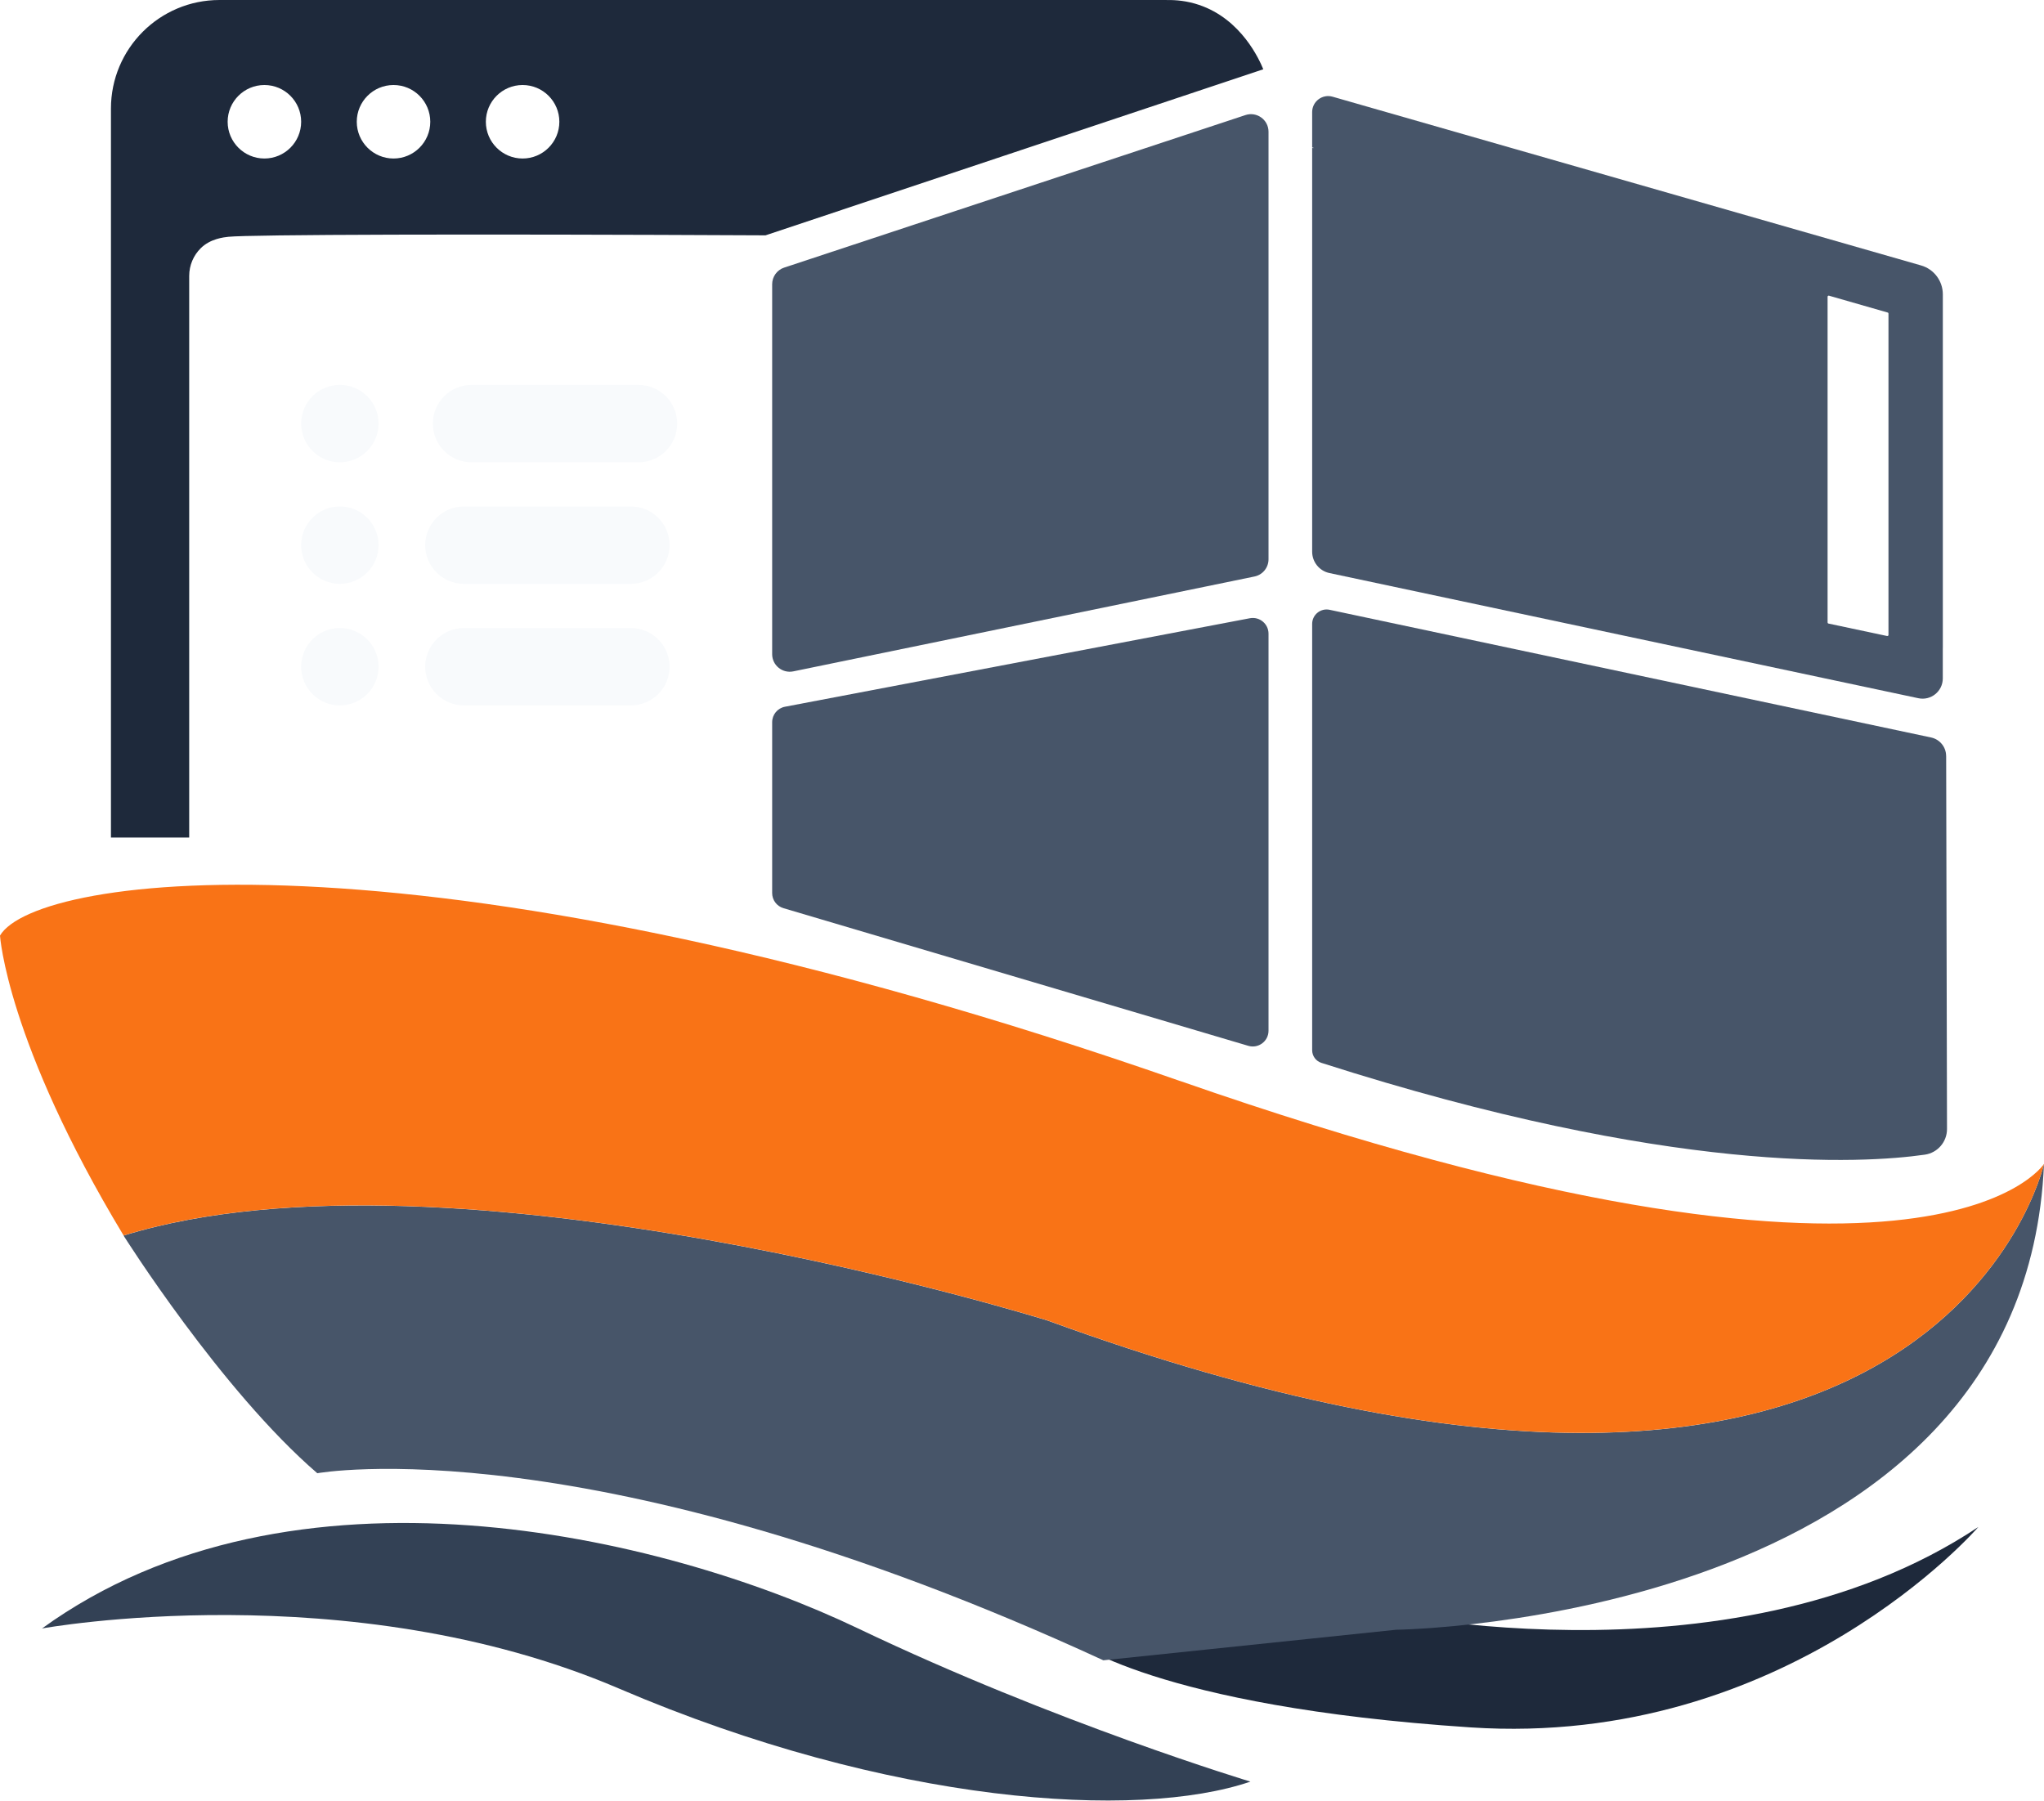
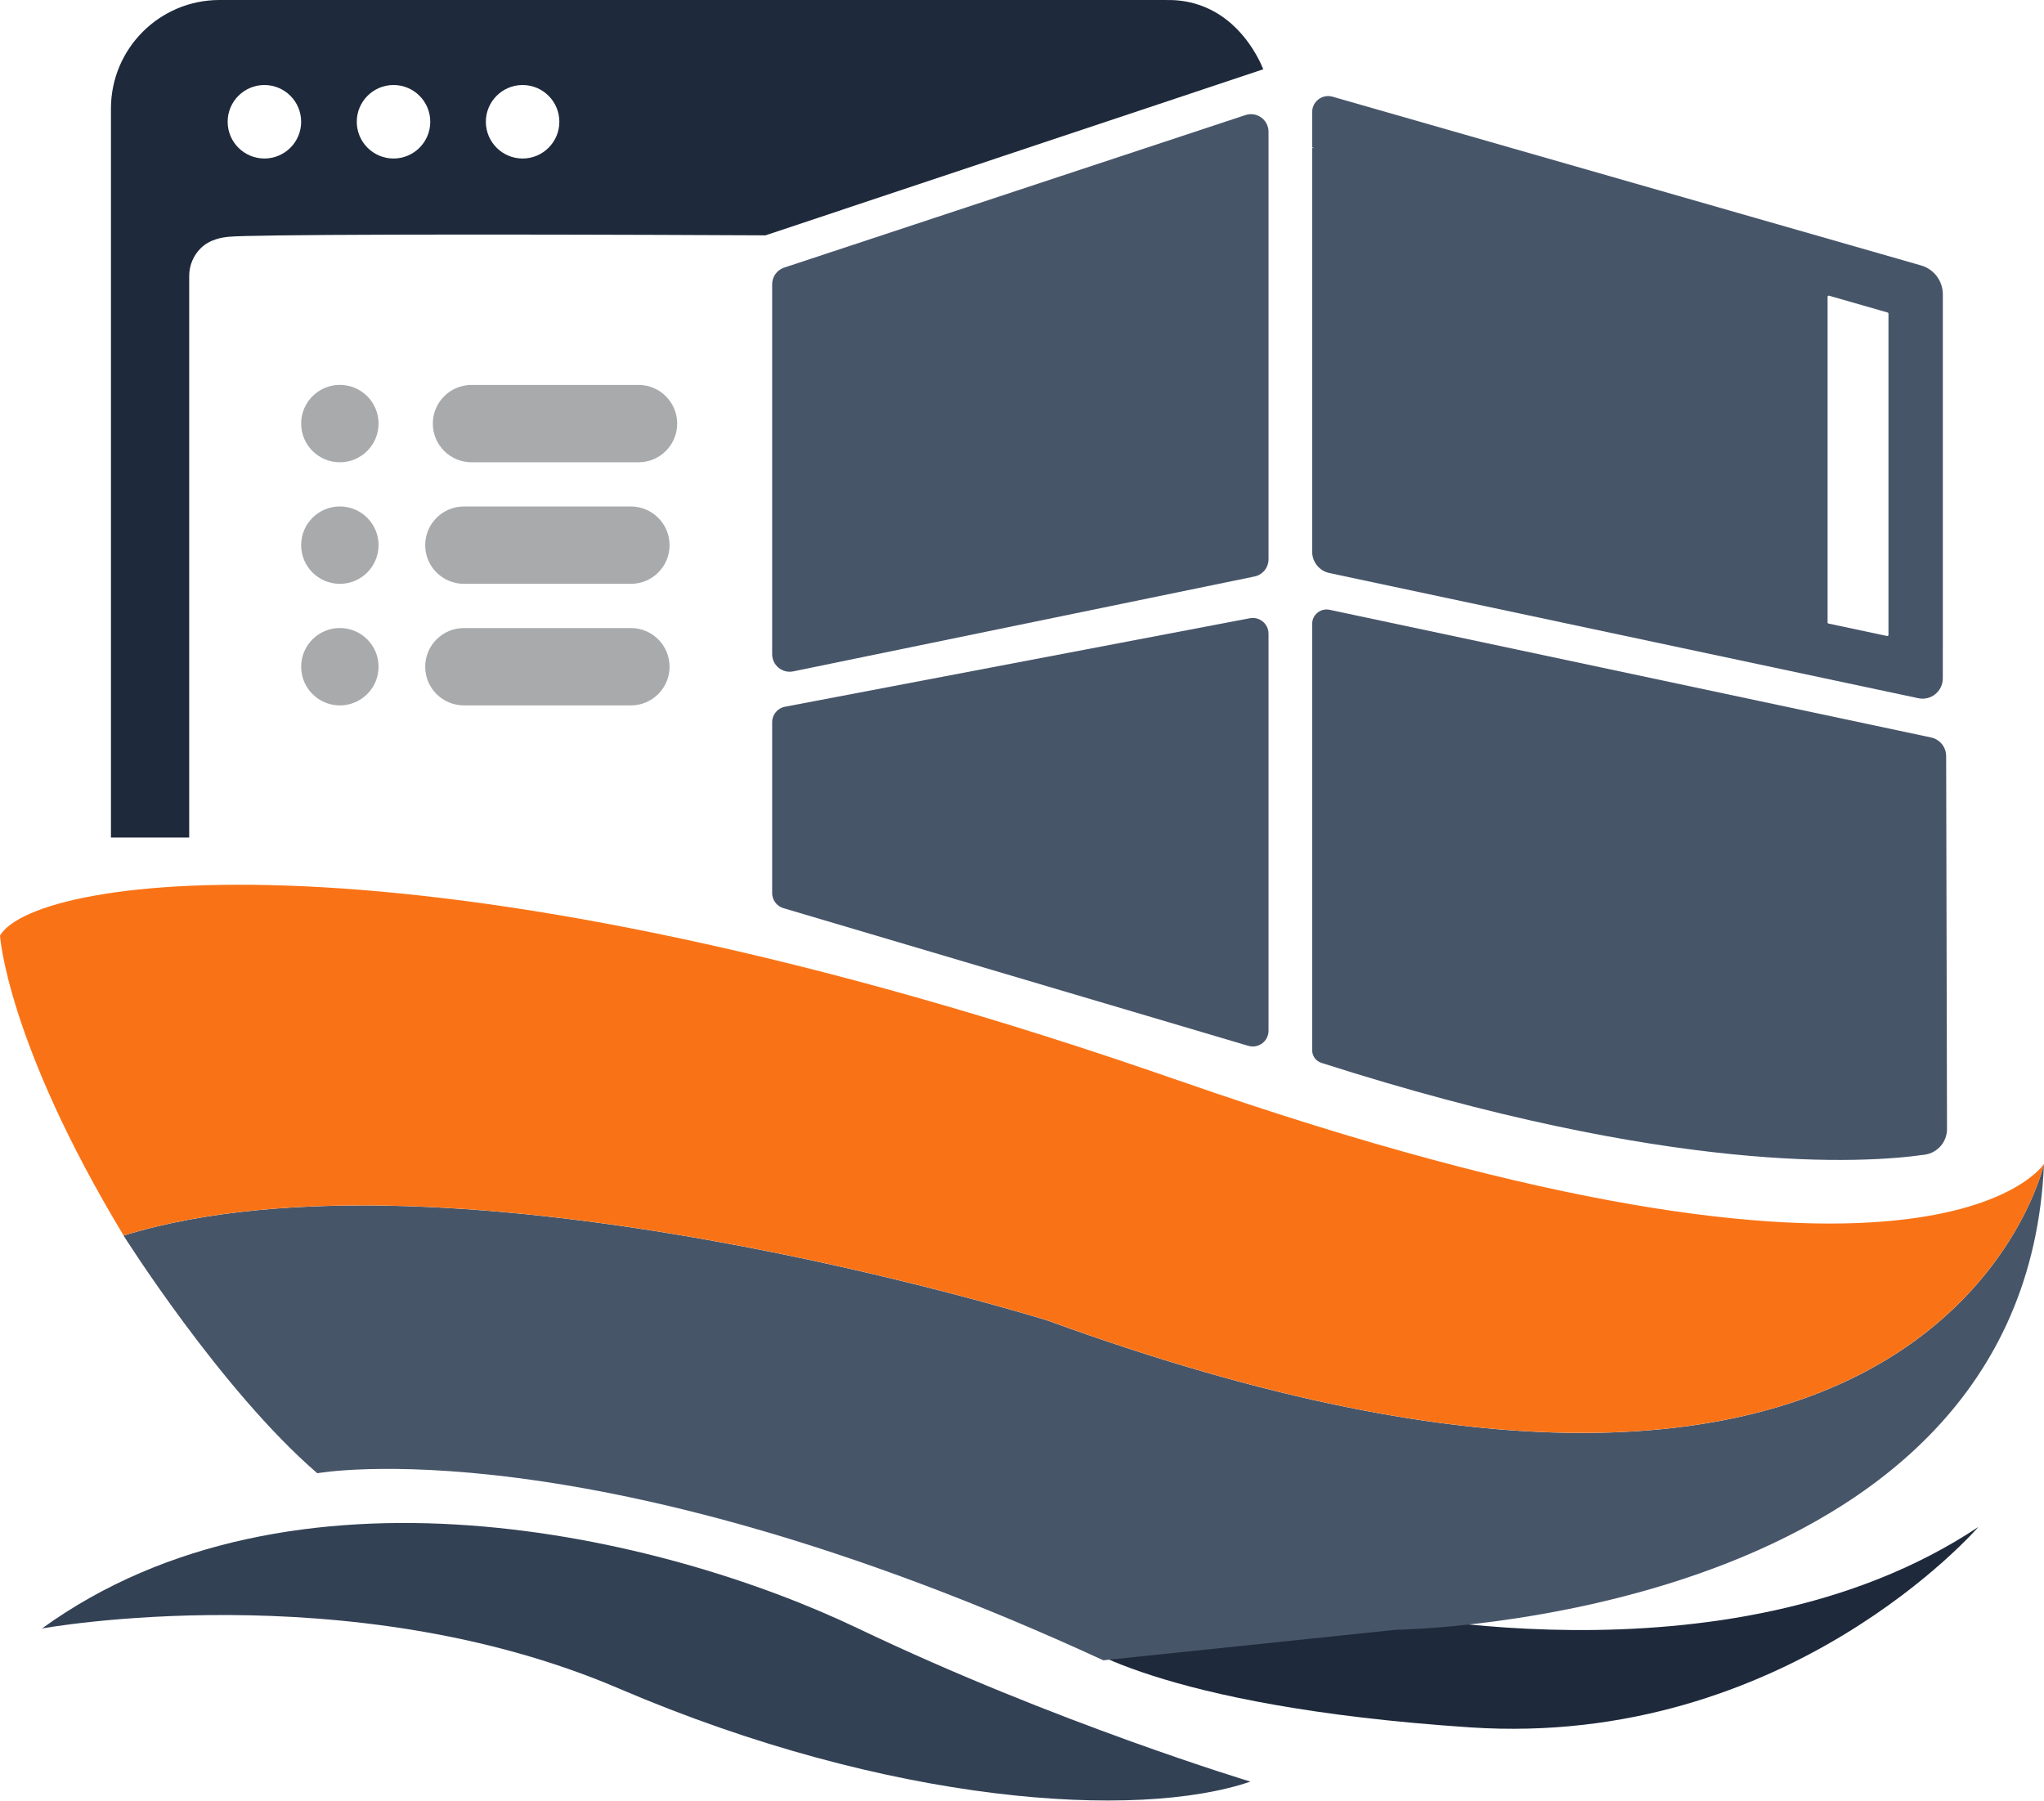
<svg xmlns="http://www.w3.org/2000/svg" viewBox="0 0 503.88 443.91">
  <defs>
    <style>
      .ship { fill: #334155; }
      .ship-light { fill: #475569; }
      .ship-deep { fill: #1e293b; }
      .building { fill: #1e293b; }
-       .window { fill: #f8fafc; }
+       .window { fill: #a8aaac; }
      .wave { fill: #f97316; }
      .water { fill: #0ea5e9; opacity: 0.12; }
    </style>
  </defs>
  <g>
    <path class="ship-deep" d="M487.7,376.46s-47.1,54.59-125.2,49.41-98.33-21.65-98.33-21.65l69.92-8s91.49,21.65,153.61-19.76Z" />
    <path class="ship-light" d="M503.87,286.97s-26.35,118.59-245.65,38.59c0,0-146.82-45.88-227.76-20.94,0,0,24,38.12,47.76,58.59,0,0,67.18-12.24,193.77,46.12l72.16-7.53s154.9-1.88,159.73-114.82Z" />
    <path class="ship" d="M10.36,401.48s75.53-13.76,142.24,14.82c66.71,28.59,127.76,32.47,155.65,22.94,0,0-48-14.47-96.71-37.76s-139.76-44.47-201.18,0Z" />
    <path class="building" d="M287.65,0H54.12C39.33,0,27.35,11.99,27.35,26.77v179.71h19.29V68.03c0-2.66,1.08-5.08,2.83-6.82,2.36-2.36,5.71-2.71,6.82-2.83,5.37-.56,59.08-.72,132.42-.36,40.9-13.65,81.8-27.29,122.71-40.94-.93-2.27-5.36-12.34-15.83-15.87-2.95-1-5.7-1.24-7.95-1.2ZM65.18,39.08c-5,0-9.06-4.06-9.06-9.06s4.06-9.06,9.06-9.06,9.06,4.06,9.06,9.06-4.06,9.06-9.06,9.06ZM97.01,39.08c-5,0-9.06-4.06-9.06-9.06s4.06-9.06,9.06-9.06,9.06,4.06,9.06,9.06-4.06,9.06-9.06,9.06ZM128.83,39.08c-5,0-9.06-4.06-9.06-9.06s4.06-9.06,9.06-9.06,9.06,4.06,9.06,9.06-4.06,9.06-9.06,9.06Z" />
    <g>
      <g>
        <path class="ship-light" d="M478.94,159.72v-78.78h0v-8.37c0-3.31-2.19-6.22-5.37-7.13l-145.07-41.6c-2.52-.72-5.03,1.17-5.03,3.79v8.72l.48.14h-.48v99.53h0c0,2.54,1.78,4.74,4.26,5.26l145.18,30.86c3.1.66,6.02-1.71,6.02-4.88v-7.55h0.ZM465.2,156.8l-14.46-3.07c-.13-.03-.21-.14-.21-.26v-80.31c0-.18.17-.31.35-.26l14.46,4.15c.12.03.2.14.2.26v79.23c0,.17-.16.3-.33.26.ZM394.05,56.6l14.46,4.15c.12.03.2.14.2.26v83.45c0,.17-.16.3-.33.26l-14.46-3.07c-.13-.03-.21-.14-.21-.26V56.86c0-.18.17-.31.35-.26.ZM379.96,138.68l-14.46-3.07c-.13-.03-.21-.14-.21-.26V48.71c0-.18.17-.31.35-.26l14.46,4.15c.12.03.2.14.2.26v85.56c0,.17-.16.3-.33.26.ZM422.46,64.74l14.46,4.15c.12.03.2.14.2.26v81.34c0-.17-.16.3-.33.26l-14.46-3.07c-.13-.03-.21-.14-.21-.26v-82.42c0-.18.17-.31.35-.26.ZM351.88,44.71v87.67c0,.17-.16.3-.33.26l-14.46-3.07c-.13-.03-.21-.14-.21-.26V40.56c0-.18.17-.31.35-.26l14.46,4.15c.12.03.2.14.2.26Z" />
        <path class="ship-light" d="M479.75,186.38c0-2.2-1.55-4.1-3.7-4.56l-148.28-31.48c-2.22-.47-4.3,1.22-4.3,3.48v105.1c0,1.42.92,2.69,2.28,3.12,86.32,27.66,133.57,24.81,148.75,22.63,3.15-.45,5.47-3.15,5.47-6.32l-.21-91.98.ZM353.25,259.02c0,.79-.69,1.4-1.47,1.3l-13.28-1.78c-.65-.09-1.13-.64-1.13-1.3v-89.35c0-.85.8-1.48,1.62-1.27l13.28,3.37c.58.15.98.67.98,1.27v87.77.ZM382.05,262.14c0,.76-.69,1.35-1.47,1.25l-13.28-1.71c-.65-.08-1.13-.62-1.13-1.25v-85.88c0-.82.8-1.42,1.62-1.22l13.28,3.24c.58.14.98.64.98,1.22v84.36.ZM410.84,265.17c0,.74-.69,1.31-1.47,1.21l-13.28-1.67c-.65-.08-1.13-.6-1.13-1.21v-83.53c0-.8.8-1.38,1.62-1.19l13.28,3.15c.58.14.98.63.98,1.19v82.05.ZM439.43,268.28c0,.71-.69,1.25-1.47,1.16l-13.28-1.59c-.65-.08-1.13-.57-1.13-1.16v-79.88c0-.76.8-1.32,1.62-1.14l13.28,3.01c.58.13.98.6.98,1.14v78.47.ZM467.61,271.15c0,.68-.69,1.2-1.47,1.11l-13.28-1.53c-.65-.07-1.13-.55-1.13-1.11v-76.69c0-.73.8-1.27,1.62-1.09l13.28,2.89c.58.13.98.57.98,1.09v75.33Z" />
      </g>
      <g class="window">
        <circle cx="83.78" cy="104.43" r="9.54" />
        <circle cx="83.78" cy="134.4" r="9.54" />
        <circle cx="83.78" cy="164.37" r="9.54" />
        <rect x="106.7" y="94.9" width="60.24" height="19.07" rx="9.54" ry="9.54" />
        <rect x="104.82" y="154.84" width="60.24" height="19.07" rx="9.54" ry="9.54" />
        <rect x="104.82" y="124.87" width="60.24" height="19.07" rx="9.54" ry="9.54" />
      </g>
      <path class="ship-light" d="M193.33,65.97l113.69-37.6c2.8-.93,5.69,1.16,5.69,4.11v105.41c0,2.06-1.45,3.83-3.46,4.24l-113.69,23.39c-2.69.55-5.21-1.5-5.21-4.24v-91.2c0-1.87,1.2-3.53,2.97-4.11Z" />
      <path class="ship-light" d="M193.51,174.24l114.6-21.82c2.39-.45,4.6,1.38,4.6,3.81v97.89c0,2.59-2.49,4.45-4.98,3.72l-114.6-33.94c-1.65-.49-2.78-2-2.78-3.72v-42.13c0-1.86,1.32-3.46,3.15-3.81Z" />
    </g>
    <path class="wave" d="M290.93,266.52C105.99,201.98,8.83,215.59,0,230.66c0,0,1.65,26.18,30.47,73.94,80.94-24.94,227.76,20.94,227.76,20.94,219.29,80,245.65-38.59,245.65-38.59,0,0-28.01,44.1-212.95-20.44.ZM104.82,293.96c-7.46,0-13.5-6.04-13.5-13.5s6.04-13.5,13.5-13.5,13.5,6.04,13.5,13.5-6.04,13.5-13.5,13.5Z" />
  </g>
</svg>
